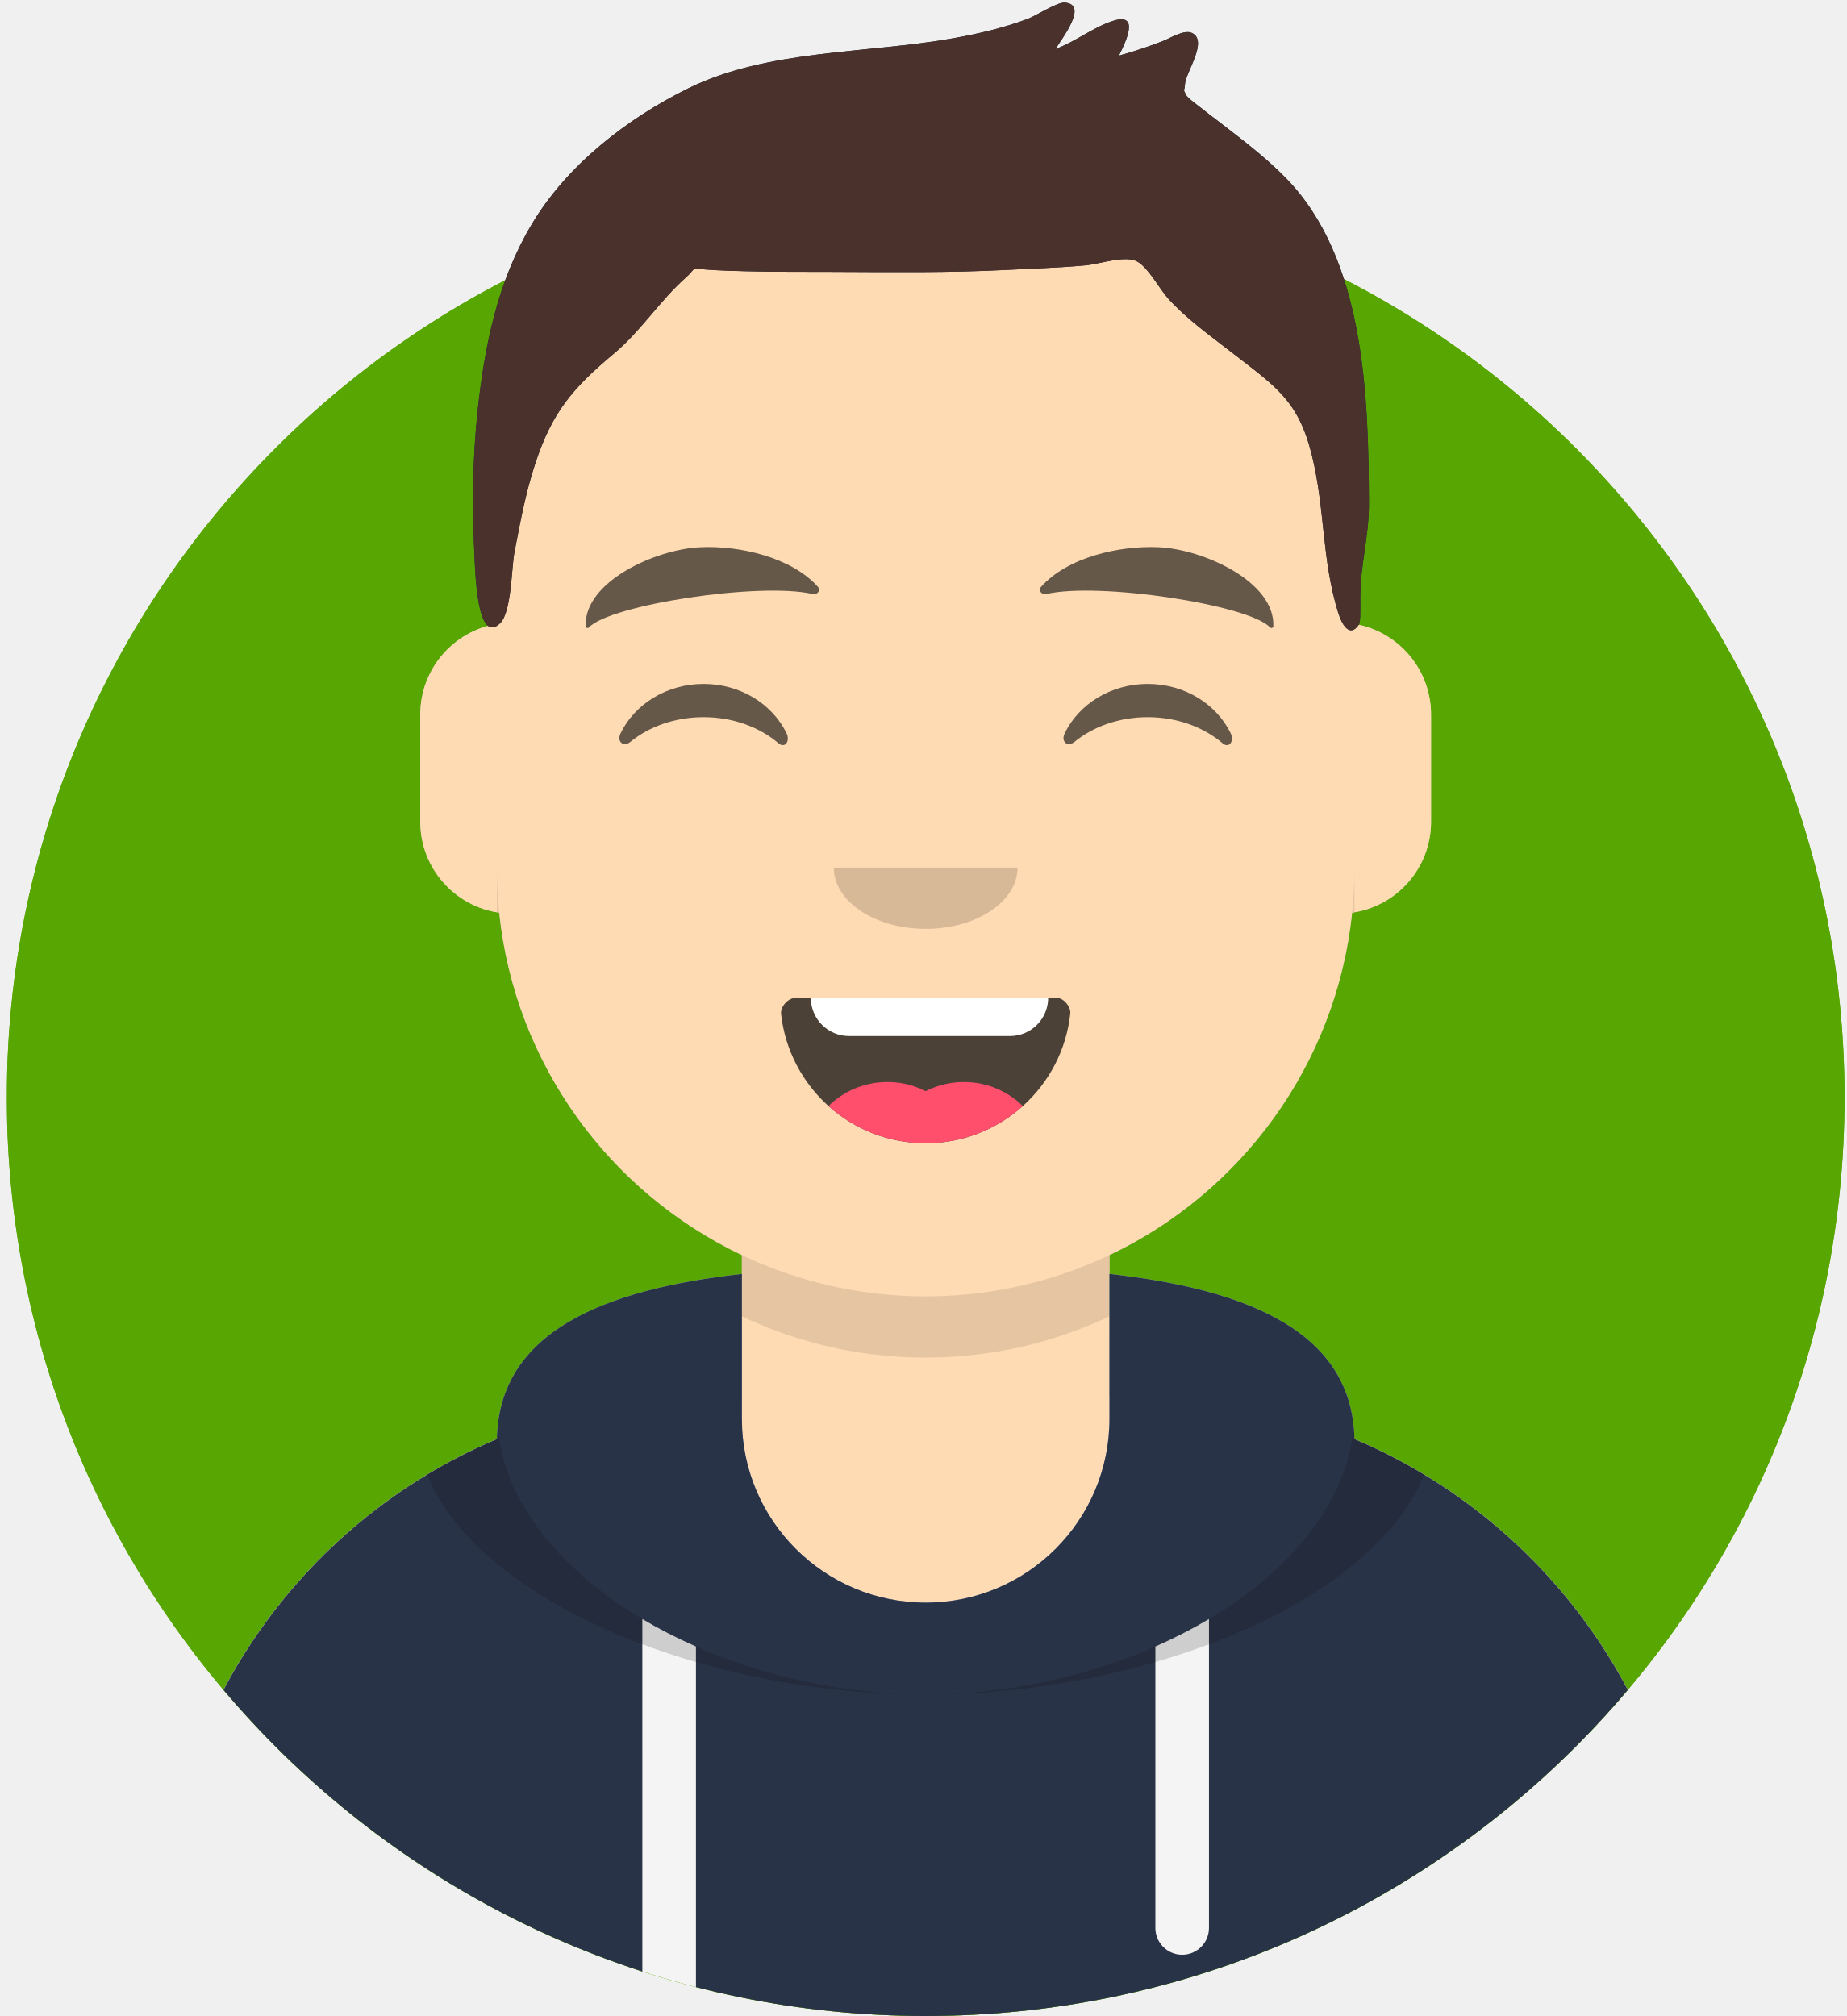
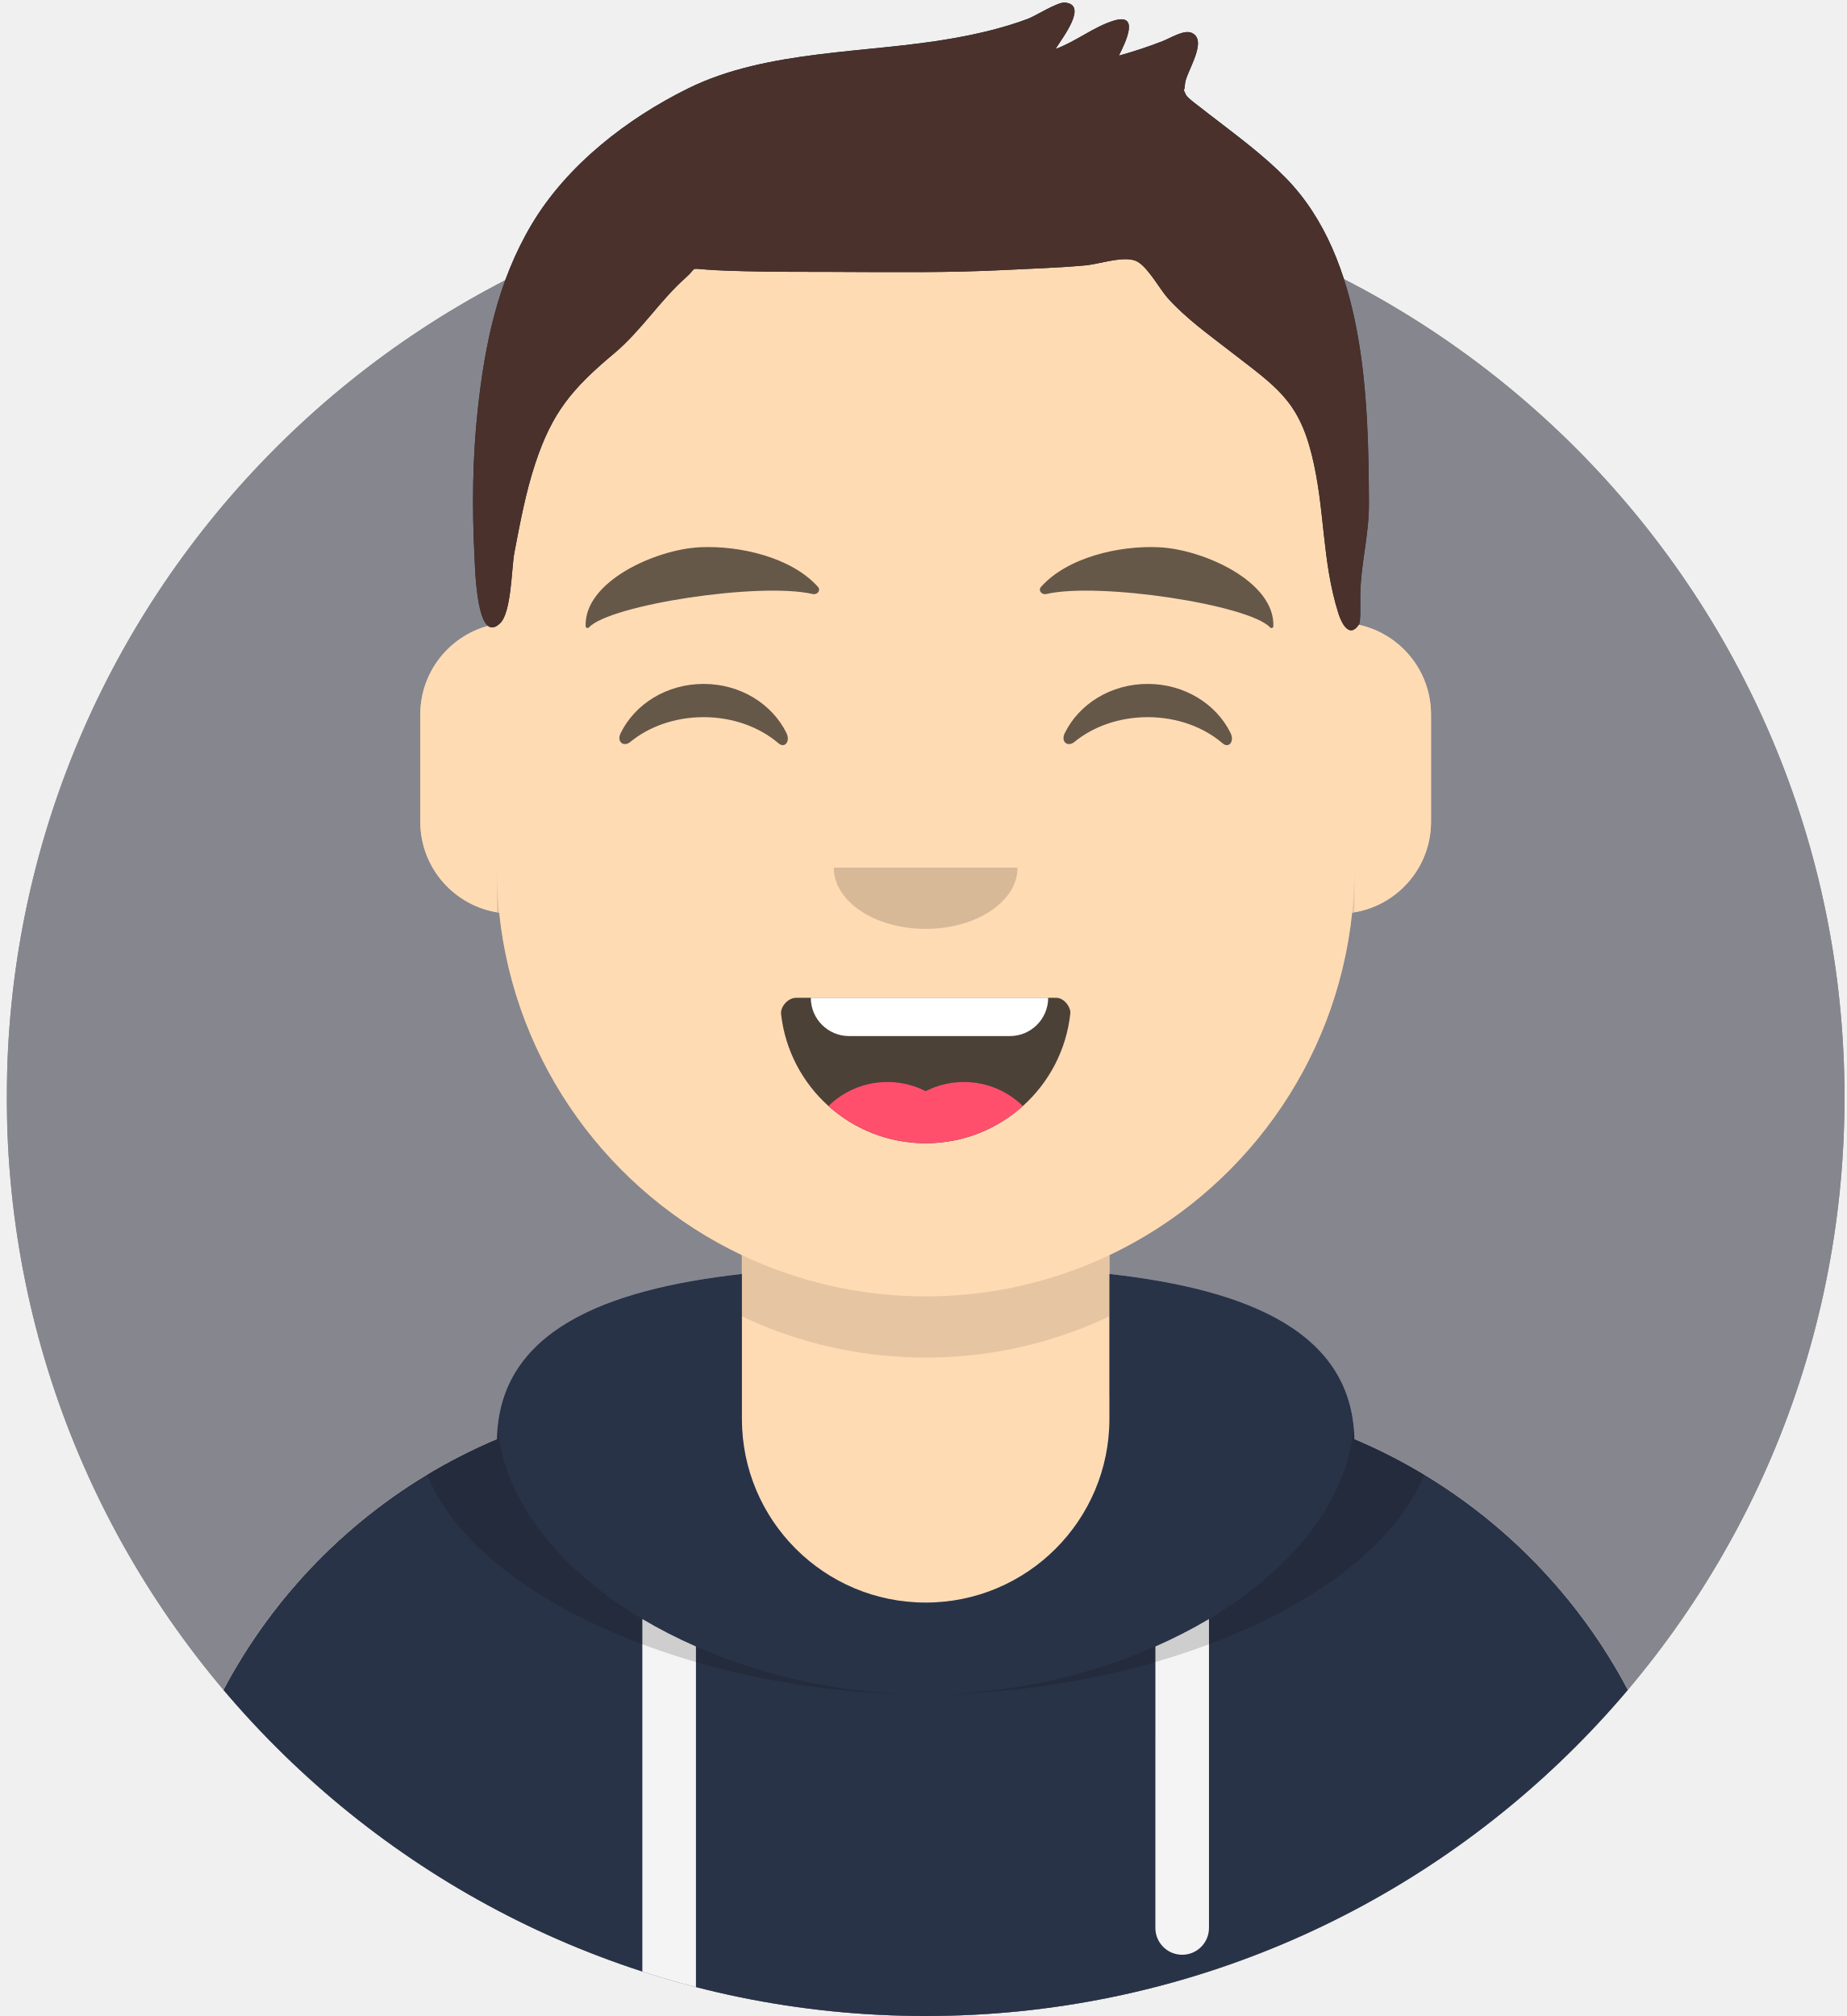
<svg xmlns="http://www.w3.org/2000/svg" xmlns:xlink="http://www.w3.org/1999/xlink" width="217px" height="237px" viewBox="0 0 217 237" version="1.1">
  <defs>
    <circle id="path-1" cx="108" cy="108" r="108" />
    <path d="M-3.19744231e-14,144 L-3.19744231e-14,-1.42108547e-14 L237.6,-1.42108547e-14 L237.6,144 L226.8,144 C226.8,203.647 178.447,252 118.8,252 C59.153,252 10.8,203.647 10.8,144 L10.8,144 L-3.19744231e-14,144 Z" id="path-3" />
    <path d="M90,0 C117.835,-5.11323436e-15 140.4,22.565 140.4,50.4 L140.401,55.949 C145.508,56.807 149.4,61.249 149.4,66.6 L149.4,79.2 C149.4,84.647 145.367,89.152 140.125,89.893 C138.265,107.718 127.114,122.78 111.601,130.149 L111.6,146.7 L115.2,146.7 C150.988,146.7 180,175.712 180,211.5 L180,219.6 L0,219.6 L0,211.5 C-4.38277231e-15,175.712 29.012,146.7 64.8,146.7 L68.4,146.7 L68.4,130.15 C52.886,122.78 41.735,107.718 39.875,89.893 C34.633,89.152 30.6,84.647 30.6,79.2 L30.6,66.6 C30.6,61.249 34.492,56.806 39.6,55.949 L39.6,50.4 C39.6,22.565 62.165,5.11323436e-15 90,0 Z" id="path-5" />
    <path d="M140.401,11.764 C156.691,13.587 169.2,18.597 169.2,31.569 L169.194,31.18 C192.467,41.01 208.8,64.047 208.8,90.9 L208.8,99 L28.8,99 L28.8,90.9 C28.8,64.047 45.133,41.01 68.406,31.18 C68.653,18.496 81.073,13.568 97.2,11.764 L97.2,28.8 C97.2,40.729 106.871,50.4 118.8,50.4 C130.729,50.4 140.4,40.729 140.4,28.8 L140.4,28.8 Z" id="path-7" />
    <path d="M31.606,13.615 C32.558,22.158 39.803,28.8 48.6,28.8 C57.424,28.8 64.687,22.117 65.603,13.536 C65.676,12.845 64.905,11.7 63.938,11.7 C50.534,11.7 40.264,11.7 33.378,11.7 C32.406,11.7 31.511,12.761 31.606,13.615 Z" id="path-9" />
    <rect id="path-11" x="0" y="0" width="237.6" height="252" />
    <path d="M118.135,20.928 C115.651,18.39 112.767,16.236 109.962,14.076 C109.343,13.6 108.715,13.135 108.109,12.641 C107.972,12.528 106.563,11.519 106.394,11.148 C105.988,10.254 106.224,10.95 106.28,9.884 C106.35,8.535 109.1,4.727 107.048,3.854 C106.146,3.47 104.536,4.492 103.67,4.83 C101.977,5.49 100.263,6.054 98.512,6.54 C99.351,4.869 100.95,1.524 97.944,2.419 C95.603,3.116 93.421,4.91 91.068,5.753 C91.847,4.477 94.96,0.523 92.147,0.302 C91.271,0.233 88.724,1.875 87.782,2.226 C84.959,3.275 82.075,3.953 79.111,4.487 C69.033,6.304 57.248,5.786 47.923,10.374 C40.735,13.911 33.636,19.4 29.484,26.389 C25.481,33.125 23.984,40.498 23.146,48.217 C22.532,53.882 22.482,59.738 22.769,65.424 C22.863,67.287 23.073,75.874 25.779,73.273 C27.127,71.978 27.117,66.745 27.457,64.974 C28.133,61.451 28.783,57.911 29.91,54.5 C31.895,48.49 34.238,45.687 39.184,41.547 C42.359,38.89 44.588,35.3 47.625,32.62 C48.99,31.416 47.949,31.542 50.143,31.7 C51.616,31.806 53.097,31.846 54.574,31.885 C57.99,31.974 61.412,31.951 64.829,31.963 C71.711,31.988 78.561,32.085 85.437,31.725 C88.492,31.565 91.556,31.478 94.603,31.195 C96.306,31.038 99.326,29.947 100.728,30.78 C102.01,31.543 103.342,34.034 104.263,35.054 C106.438,37.464 109.032,39.305 111.576,41.282 C116.881,45.403 119.559,46.98 121.17,53.421 C122.775,59.838 122.325,65.791 124.312,72.106 C124.662,73.217 125.586,75.13 126.726,73.415 C126.937,73.096 126.883,71.345 126.883,70.337 C126.883,66.27 127.913,63.218 127.9,59.123 C127.849,46.674 127.447,30.442 118.135,20.928 Z" id="path-13" />
  </defs>
  <g id="Website" stroke="none" stroke-width="1" fill="none" fill-rule="evenodd">
    <g id="mf-avatar" transform="translate(-10, -15)">
      <g id="Circle" transform="translate(10.8, 36)">
        <mask id="mask-2" fill="white">
          <use xlink:href="#path-1" />
        </mask>
-         <use id="Circle-Background" fill="#58a602" xlink:href="#path-1" />
-         <g id="🖍-Circle-Color" mask="url(#mask-2)" fill="#58a602">
+         <use id="Circle-Background" fill="#86868e" xlink:href="#path-1" />
+         <g id="🖍-Circle-Color" mask="url(#mask-2)" fill="#86868e">
          <rect id="🖍Color" x="0" y="0" width="216.445" height="216" />
        </g>
      </g>
      <mask id="mask-4" fill="white">
        <use xlink:href="#path-3" />
      </mask>
      <g id="Mask" />
      <g id="Avataaar" mask="url(#mask-4)">
        <g id="Body" transform="translate(28.8, 32.4)">
          <mask id="mask-6" fill="white">
            <use xlink:href="#path-5" />
          </mask>
          <use fill="#D0C6AC" xlink:href="#path-5" />
          <g id="Skin/👶🏻-05-Pale" mask="url(#mask-6)" fill="#FFDBB4">
            <g transform="translate(-28.8, 0)" id="Color">
              <rect x="0" y="0" width="238.384" height="220.355" />
            </g>
          </g>
          <path d="M39.6,84.6 C39.6,112.435 62.165,135 90,135 C117.835,135 140.4,112.435 140.4,84.6 L140.4,84.6 L140.4,91.8 C140.4,119.635 117.835,142.2 90,142.2 C62.165,142.2 39.6,119.635 39.6,91.8 Z" id="Neck-Shadow" fill-opacity="0.1" fill="#000000" mask="url(#mask-6)" />
        </g>
        <g id="Clothing/Hoodie" transform="translate(0, 153)">
          <mask id="mask-8" fill="white">
            <use xlink:href="#path-7" />
          </mask>
          <use id="Hoodie" fill="#B7C1DB" fill-rule="evenodd" xlink:href="#path-7" />
          <g id="Color/Palette/Slate" mask="url(#mask-8)" fill="#293347" fill-rule="evenodd">
            <rect id="🖍Color" x="0" y="0" width="238.491" height="99" />
          </g>
          <path d="M91.8,55.565 L91.8,99 L85.5,99 L85.499,52.335 C87.483,53.514 89.592,54.594 91.8,55.565 Z M152.101,52.334 L152.1,88.65 C152.1,90.39 150.69,91.8 148.95,91.8 C147.21,91.8 145.8,90.39 145.8,88.65 L145.801,55.565 C148.009,54.594 150.118,53.513 152.101,52.334 Z" id="Straps" fill="#F4F4F4" fill-rule="evenodd" mask="url(#mask-8)" />
          <path d="M155.733,11.451 C169.28,14.013 178.65,19.118 178.65,29.077 C178.65,46.818 148.916,61.2 118.8,61.2 C88.684,61.2 58.95,46.818 58.95,29.077 C58.95,19.118 68.32,14.013 81.867,11.451 C73.689,14.466 68.4,19.534 68.4,27.969 C68.4,46.322 93.439,61.2 118.8,61.2 C144.161,61.2 169.2,46.322 169.2,27.969 C169.2,19.71 164.13,14.679 156.241,11.642 Z" id="Shadow" fill-opacity="0.16" fill="#000000" fill-rule="evenodd" mask="url(#mask-8)" />
        </g>
        <g id="Face" transform="translate(68.4, 73.8)">
          <g id="Mouth/Smile" transform="translate(1.8, 46.8)">
            <mask id="mask-10" fill="white">
              <use xlink:href="#path-9" />
            </mask>
            <use id="Mouth" fill-opacity="0.7" fill="#000000" fill-rule="evenodd" xlink:href="#path-9" />
            <path d="M39.6,1.8 L58.5,1.8 C60.985,1.8 63,3.815 63,6.3 L63,11.7 C63,14.185 60.985,16.2 58.5,16.2 L39.6,16.2 C37.115,16.2 35.1,14.185 35.1,11.7 L35.1,6.3 C35.1,3.815 37.115,1.8 39.6,1.8 Z" id="Teeth" fill="#FFFFFF" fill-rule="evenodd" mask="url(#mask-10)" />
            <g id="Tongue" stroke-width="1" fill-rule="evenodd" mask="url(#mask-10)" fill="#FF4F6D">
              <g transform="translate(34.2, 21.6)">
                <circle cx="9.9" cy="9.9" r="9.9" />
                <circle cx="18.9" cy="9.9" r="9.9" />
              </g>
            </g>
          </g>
          <g id="Nose/Default" transform="translate(25.2, 36)" fill="#000000" fill-opacity="0.16">
            <path d="M14.4,7.2 C14.4,11.176 19.235,14.4 25.2,14.4 L25.2,14.4 C31.165,14.4 36,11.176 36,7.2" id="Nose" />
          </g>
          <g id="Eyes/Happy-😁" transform="translate(0, 7.2)" fill="#000000" fill-opacity="0.6">
            <path d="M14.544,20.203 C16.206,16.784 19.948,14.4 24.298,14.4 C28.632,14.4 32.363,16.767 34.034,20.166 C34.53,21.176 33.824,22.003 33.112,21.39 C30.906,19.494 27.773,18.309 24.298,18.309 C20.931,18.309 17.886,19.421 15.694,21.214 C14.892,21.87 14.058,21.203 14.544,20.203 Z" id="Squint" />
            <path d="M66.744,20.203 C68.406,16.784 72.148,14.4 76.498,14.4 C80.832,14.4 84.563,16.767 86.234,20.166 C86.73,21.176 86.024,22.003 85.312,21.39 C83.106,19.494 79.973,18.309 76.498,18.309 C73.131,18.309 70.086,19.421 67.894,21.214 C67.092,21.87 66.258,21.203 66.744,20.203 Z" id="Squint" />
          </g>
          <g id="Eyebrow/Natural/Default-Natural" fill="#000000" fill-opacity="0.6">
            <path d="M23.435,5.589 C18.25,6.285 10.164,10.805 10.84,16.036 C10.862,16.207 11.121,16.261 11.233,16.118 C13.471,13.248 30.774,9.033 37.075,9.913 C37.652,9.994 38.032,9.399 37.639,9.027 C34.269,5.845 28.08,4.961 23.435,5.589" id="Eyebrow" transform="translate(24.3, 10.8) rotate(5) translate(-24.3, -10.8) " />
            <path d="M76.535,5.589 C71.35,6.285 63.264,10.805 63.94,16.036 C63.962,16.207 64.221,16.261 64.333,16.118 C66.571,13.248 83.874,9.033 90.175,9.913 C90.752,9.994 91.132,9.399 90.739,9.027 C87.369,5.845 81.18,4.961 76.535,5.589" id="Eyebrow" transform="translate(77.4, 10.8) scale(-1, 1) rotate(5) translate(-77.4, -10.8) " />
          </g>
        </g>
        <g id="Top">
          <mask id="mask-12" fill="white">
            <use xlink:href="#path-11" />
          </mask>
          <g id="Mask" />
          <g mask="url(#mask-12)">
            <g transform="translate(43, 15)">
              <mask id="mask-14" fill="white">
                <use xlink:href="#path-13" />
              </mask>
              <use id="Short-Hair" stroke="none" fill="#1F3140" fill-rule="evenodd" xlink:href="#path-13" />
              <g id="Color/Hair/Brown-Dark" stroke="none" fill="none" mask="url(#mask-14)" fill-rule="evenodd">
                <g transform="translate(-43.1, -15)" fill="#4A312C" id="Color">
                  <rect x="0" y="0" width="239.107" height="252.406" />
                </g>
              </g>
            </g>
          </g>
        </g>
      </g>
    </g>
  </g>
</svg>
